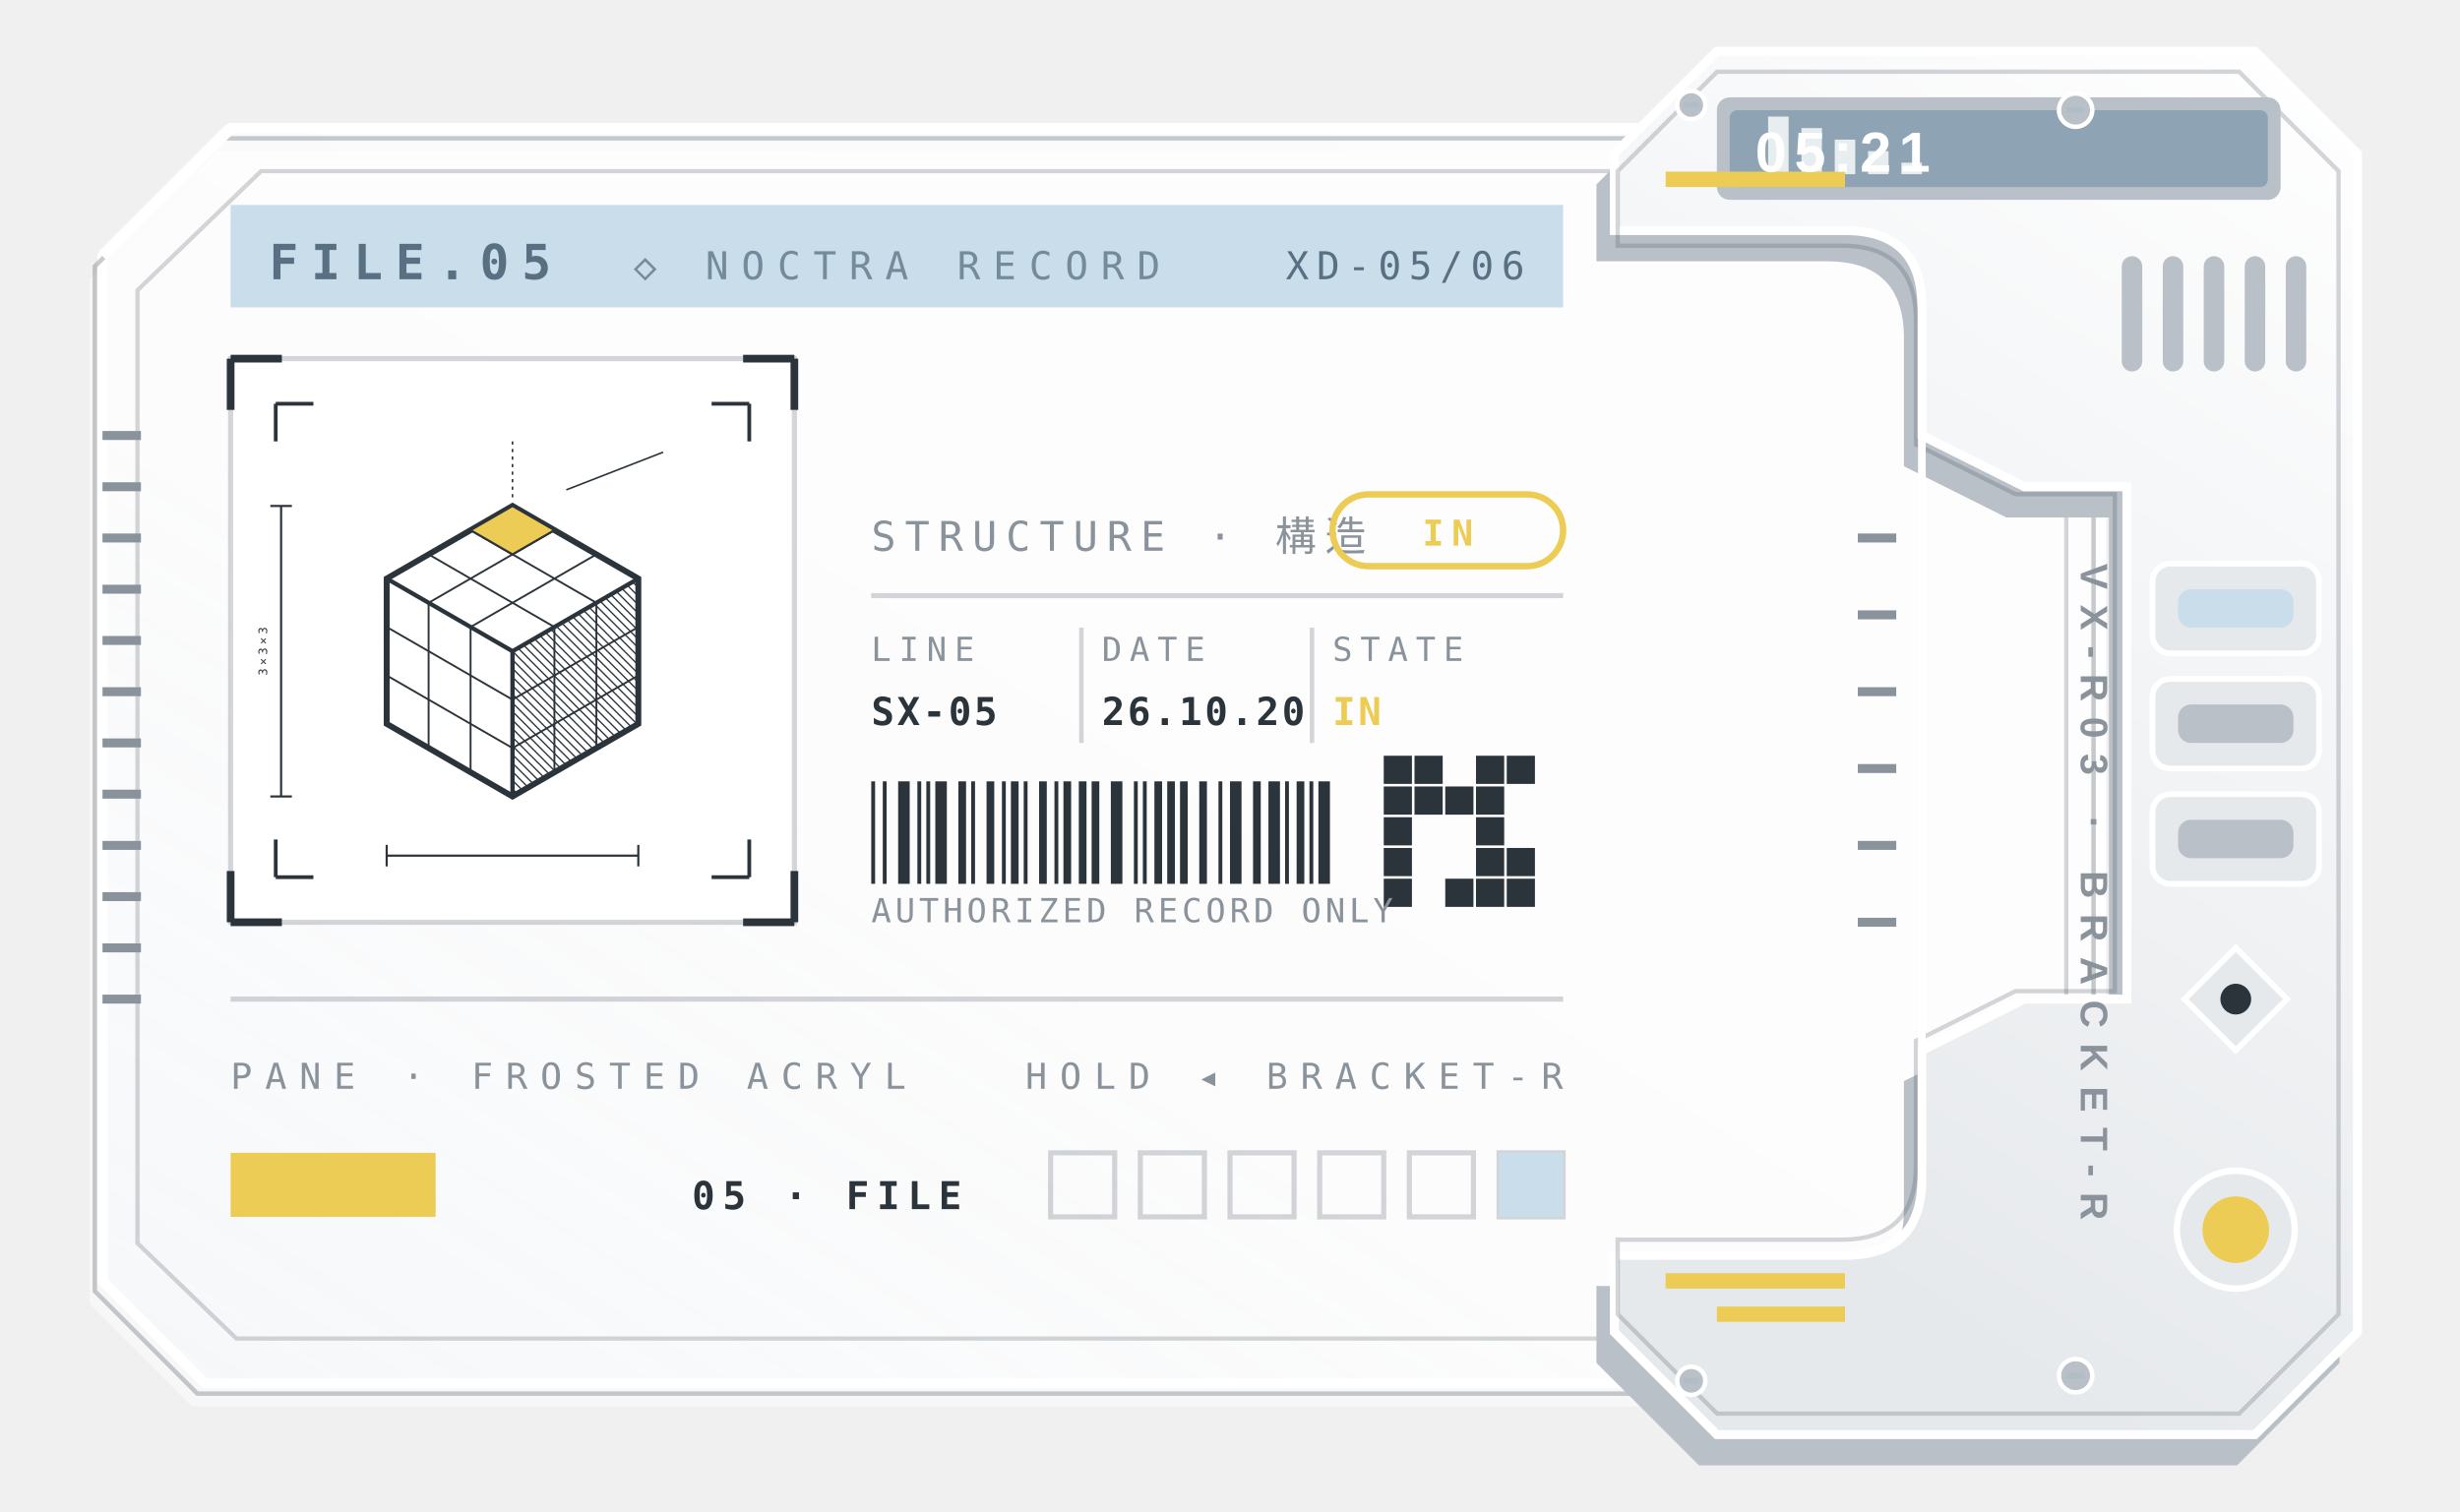
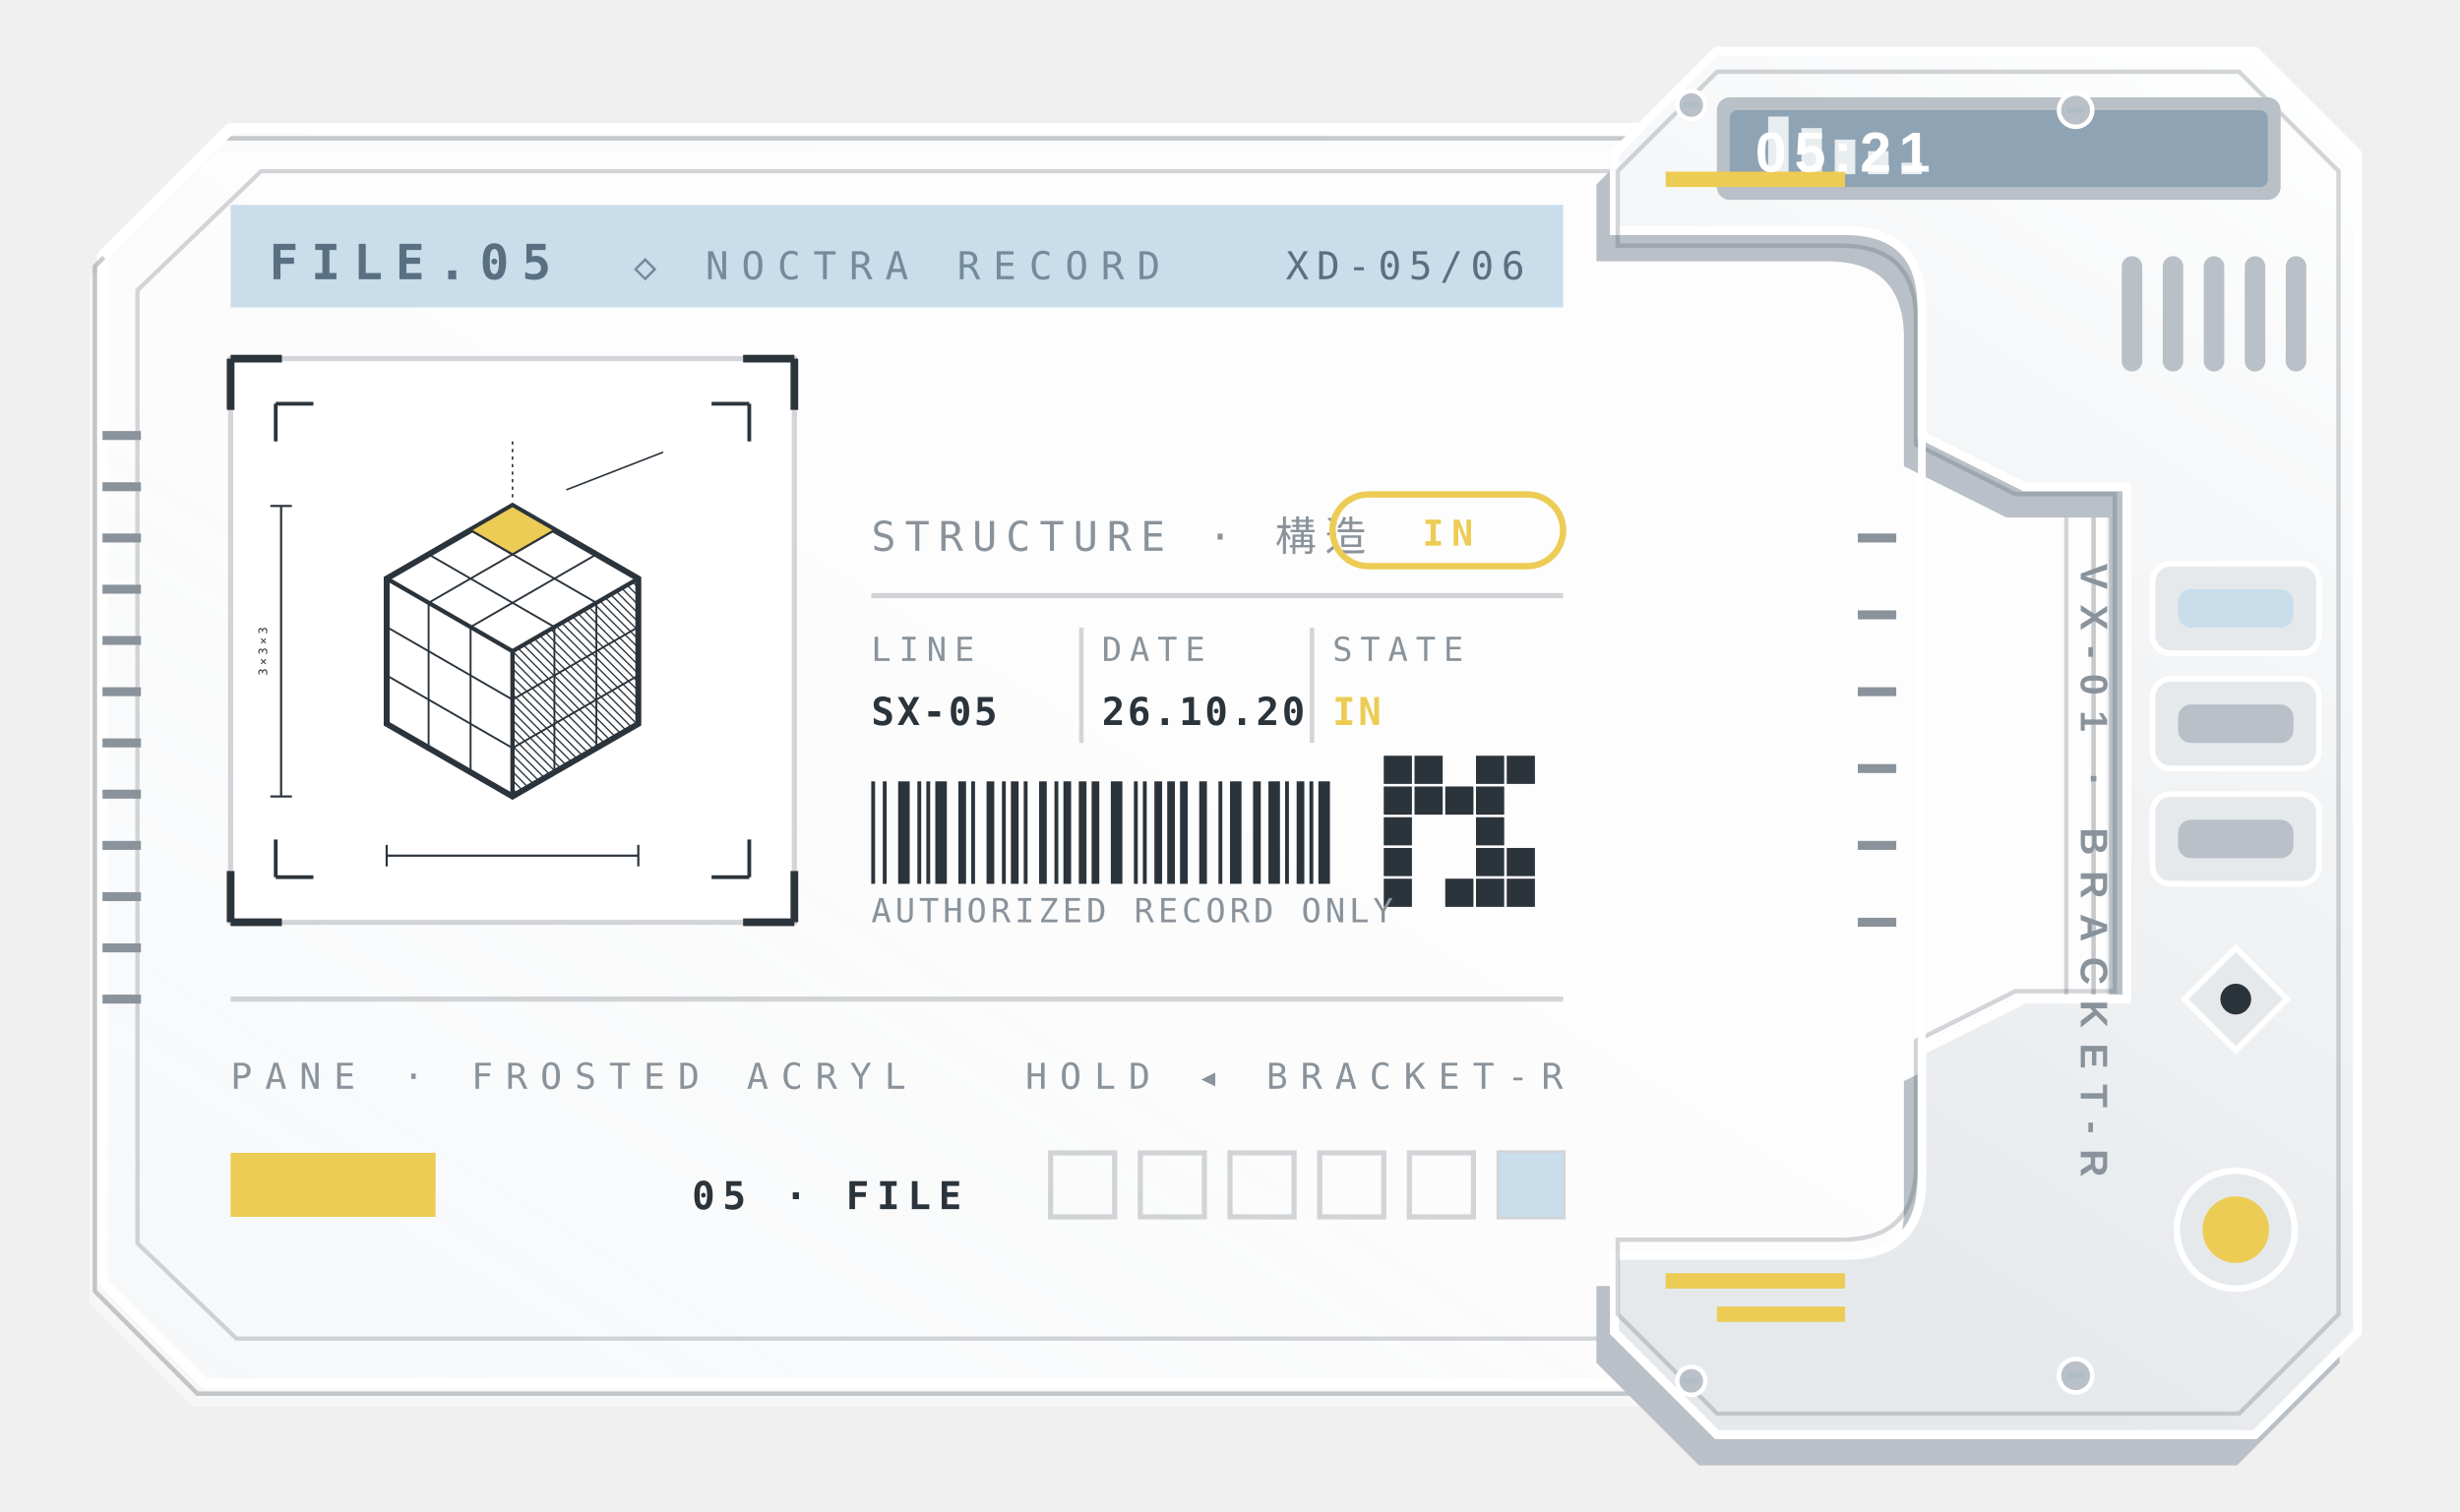
<svg xmlns="http://www.w3.org/2000/svg" width="384" height="236" viewBox="-4 -4 192 118">
  <g transform="translate(184 0) scale(-1 1)">
    <defs>
      <linearGradient id="p5028" x1="0" y1="0" x2="1" y2="1">
        <stop offset="0" stop-color="#FFFFFF" stop-opacity=".82" />
        <stop offset=".6" stop-color="#FFFFFF" stop-opacity=".66" />
        <stop offset="1" stop-color="#F4F7FA" stop-opacity=".74" />
      </linearGradient>
    </defs>
    <path d="M24 6H170L180 16V96L172 104H24Z" fill="rgba(255,255,255,.45)" transform="translate(1 1.8)" />
    <path d="M24 6H170L180 16V96L172 104H24Z" fill="url(#p5028)" />
    <path d="M24 6H170L180 16V96L172 104H24Z" fill="none" stroke="#FFFFFF" stroke-width=".8" />
    <path d="M24 6H170L180 16V96L172 104H24Z" fill="none" stroke="rgba(60,72,84,.28)" stroke-width=".35" transform="translate(.6 .8)" />
    <path d="M24 6H170L180 16V96L172 104H24Z" fill="none" stroke="rgba(60,72,84,.22)" stroke-width=".35" transform="translate(102.0 54.0) scale(.965 .93) translate(-102.0 -54.0)" />
    <path d="M180 30h-3" stroke="#8A939B" stroke-width=".7" />
    <path d="M180 34h-3" stroke="#8A939B" stroke-width=".7" />
    <path d="M180 38h-3" stroke="#8A939B" stroke-width=".7" />
    <path d="M180 42h-3" stroke="#8A939B" stroke-width=".7" />
    <path d="M180 46h-3" stroke="#8A939B" stroke-width=".7" />
    <path d="M180 50h-3" stroke="#8A939B" stroke-width=".7" />
    <path d="M180 54h-3" stroke="#8A939B" stroke-width=".7" />
    <path d="M180 58h-3" stroke="#8A939B" stroke-width=".7" />
    <path d="M180 62h-3" stroke="#8A939B" stroke-width=".7" />
    <path d="M180 66h-3" stroke="#8A939B" stroke-width=".7" />
    <path d="M180 70h-3" stroke="#8A939B" stroke-width=".7" />
    <path d="M180 74h-3" stroke="#8A939B" stroke-width=".7" />
    <path d="M170 6L180 16" stroke="#FFFFFF" stroke-width=".9" />
    <path d="M66 74H170" stroke="rgba(60,72,84,.22)" stroke-width=".4" />
    <rect x="66" y="86" width="5" height="5" fill="none" stroke="rgba(60,72,84,.22)" stroke-width=".4" />
    <rect x="73" y="86" width="5" height="5" fill="none" stroke="rgba(60,72,84,.22)" stroke-width=".4" />
    <rect x="80" y="86" width="5" height="5" fill="none" stroke="rgba(60,72,84,.22)" stroke-width=".4" />
    <rect x="87" y="86" width="5" height="5" fill="none" stroke="rgba(60,72,84,.22)" stroke-width=".4" />
    <rect x="94" y="86" width="5" height="5" fill="none" stroke="rgba(60,72,84,.22)" stroke-width=".4" />
    <rect x="101" y="86" width="5" height="5" fill="none" stroke="rgba(60,72,84,.22)" stroke-width=".4" />
    <rect x="66" y="86" width="5" height="5" fill="#C9DDEB" />
    <rect x="154" y="86" width="16" height="5" fill="#EDCC55" />
    <defs>
      <linearGradient id="b5029" x1="0" y1="0" x2=".35" y2="1">
        <stop offset="0" stop-color="#FFFFFF" />
        <stop offset="1" stop-color="#E6E9EC" />
      </linearGradient>
    </defs>
    <path d="M4 8L12 0H54L62 8V14H44Q38 14 38 20V30L30 34H22V74H30L38 78V88Q38 94 44 94H62V100L54 108H12L4 100Z" fill="#B9C0C7" transform="translate(1.4 2.4)" />
    <path d="M4 8L12 0H54L62 8V14H44Q38 14 38 20V30L30 34H22V74H30L38 78V88Q38 94 44 94H62V100L54 108H12L4 100Z" fill="url(#b5029)" />
    <path d="M4 8L12 0H54L62 8V14H44Q38 14 38 20V30L30 34H22V74H30L38 78V88Q38 94 44 94H62V100L54 108H12L4 100Z" fill="none" stroke="#FFFFFF" stroke-width=".7" />
    <path d="M4 8L12 0H54L62 8V14H44Q38 14 38 20V30L30 34H22V74H30L38 78V88Q38 94 44 94H62V100L54 108H12L4 100Z" fill="none" stroke="rgba(60,72,84,.22)" stroke-width=".35" transform="translate(1.6 1.6) scale(.97)" />
    <rect x="10" y="3.6" width="44" height="8" rx="1" fill="#B9C0C7" />
    <rect x="11" y="4.6" width="42" height="6" rx=".6" fill="#8EA3B3" />
    <rect x="38.0" y="8.7" width="1.6" height="0.9" fill="#FFFFFF" opacity=".8" />
    <rect x="40.6" y="7.8" width="1.6" height="1.8" fill="#FFFFFF" opacity=".8" />
    <rect x="43.2" y="6.9" width="1.6" height="2.7" fill="#FFFFFF" opacity=".8" />
    <rect x="45.8" y="6.0" width="1.6" height="3.6" fill="#FFFFFF" opacity=".8" />
    <rect x="48.4" y="5.1" width="1.6" height="4.5" fill="#FFFFFF" opacity=".8" />
    <rect x="8.0" y="16" width="1.6" height="9" rx=".8" fill="#B9C0C7" />
    <rect x="11.2" y="16" width="1.6" height="9" rx=".8" fill="#B9C0C7" />
    <rect x="14.4" y="16" width="1.6" height="9" rx=".8" fill="#B9C0C7" />
    <rect x="17.6" y="16" width="1.6" height="9" rx=".8" fill="#B9C0C7" />
    <rect x="20.8" y="16" width="1.6" height="9" rx=".8" fill="#B9C0C7" />
    <rect x="7" y="40" width="13" height="7" rx="1.4" fill="#E6E9EC" stroke="#FFFFFF" stroke-width=".45" />
    <rect x="9" y="42" width="9" height="3" rx="1" fill="#C9DDEB" />
    <rect x="7" y="49" width="13" height="7" rx="1.4" fill="#E6E9EC" stroke="#FFFFFF" stroke-width=".45" />
    <rect x="9" y="51" width="9" height="3" rx="1" fill="#B9C0C7" />
    <rect x="7" y="58" width="13" height="7" rx="1.4" fill="#E6E9EC" stroke="#FFFFFF" stroke-width=".45" />
    <rect x="9" y="60" width="9" height="3" rx="1" fill="#B9C0C7" />
    <path d="M13.5 70l4 4l-4 4l-4 -4Z" fill="#E6E9EC" stroke="#FFFFFF" stroke-width=".45" />
    <circle cx="13.5" cy="74" r="1.2" fill="#2B333B" />
    <path d="M44 96H58" stroke="#EDCC55" stroke-width="1.2" />
    <path d="M44 98.6H54" stroke="#EDCC55" stroke-width="1.2" />
    <path d="M44 10H58" stroke="#EDCC55" stroke-width="1.2" />
    <circle cx="13.5" cy="92" r="4.6" fill="#E6E9EC" stroke="#FFFFFF" stroke-width=".5" />
    <circle cx="13.5" cy="92" r="2.6" fill="#EDCC55">
      <animate attributeName="opacity" values="1;.35;1" dur="1.8s" repeatCount="indefinite" />
    </circle>
    <circle cx="26" cy="4.6" r="1.3" fill="#B9C0C7" stroke="#FFFFFF" stroke-width=".35" />
    <path d="M25.285 4.6H26.715" stroke="#B0BDC7" stroke-width=".45" />
    <circle cx="26" cy="103.4" r="1.3" fill="#B9C0C7" stroke="#FFFFFF" stroke-width=".35" />
    <path d="M25.285 103.4H26.715" stroke="#B0BDC7" stroke-width=".45" />
    <circle cx="56" cy="4.2" r="1.1" fill="#B9C0C7" stroke="#FFFFFF" stroke-width=".35" />
    <path d="M55.395 4.2H56.605" stroke="#B0BDC7" stroke-width=".45" />
    <circle cx="56" cy="103.8" r="1.1" fill="#B9C0C7" stroke="#FFFFFF" stroke-width=".35" />
    <path d="M55.395 103.8H56.605" stroke="#B0BDC7" stroke-width=".45" />
    <path d="M38 20V88" stroke="#FFFFFF" stroke-width=".6" />
    <path d="M40 38h3" stroke="#8A939B" stroke-width=".7" />
    <path d="M40 44h3" stroke="#8A939B" stroke-width=".7" />
    <path d="M40 50h3" stroke="#8A939B" stroke-width=".7" />
    <path d="M40 56h3" stroke="#8A939B" stroke-width=".7" />
    <path d="M40 62h3" stroke="#8A939B" stroke-width=".7" />
    <path d="M40 68h3" stroke="#8A939B" stroke-width=".7" />
  </g>
  <rect x="14" y="12" width="104" height="8" fill="#C9DDEB" />
  <text x="17" y="17.8" font-family="IBM Plex Mono, Menlo, monospace" font-weight="600" font-size="3.8" letter-spacing="1" text-anchor="start" fill="#587082">FILE.05</text>
  <text x="66.0" y="17.8" font-family="IBM Plex Mono, Menlo, monospace" font-weight="500" font-size="3" letter-spacing="1" text-anchor="middle" fill="#587082" opacity=".75">◇ NOCTRA RECORD</text>
  <text x="115" y="17.8" font-family="IBM Plex Mono, Menlo, monospace" font-weight="500" font-size="3" letter-spacing="0.6" text-anchor="end" fill="#587082">XD-05/06</text>
  <rect x="14" y="24" width="44" height="44" fill="#FFFFFF" stroke="rgba(60,72,84,.22)" stroke-width=".4" />
  <g transform="translate(15 25) scale(0.420)">
    <path d="M50.00 25.00L73.38 38.50L73.38 65.50L50.00 79.00L26.62 65.50L26.62 38.50Z" fill="none" stroke="#2B333B" stroke-width="1.1" stroke-linejoin="miter" stroke-dasharray="170">
      <animate attributeName="stroke-dashoffset" values="170;170;0;0" keyTimes="0;0;0.25;1" dur="4s" calcMode="spline" keySplines="0 0 1 1;.6 0 .2 1;0 0 1 1" repeatCount="indefinite" />
    </path>
    <path d="M26.62 38.50L50 52L73.38 38.50M50 52V79" fill="none" stroke="#2B333B" stroke-width="0.8" stroke-dasharray="90">
      <animate attributeName="stroke-dashoffset" values="90;90;0;0" keyTimes="0;0.1;0.3;1" dur="4s" calcMode="spline" keySplines="0 0 1 1;.6 0 .2 1;0 0 1 1" repeatCount="indefinite" />
    </path>
    <g>
      <animate attributeName="opacity" values="0;0;1;.3;1;1" keyTimes="0;.25;.27;.29;.31;1" dur="4s" repeatCount="indefinite" />
      <path d="M42.21 29.50L65.59 43.00" fill="none" stroke="#2B333B" stroke-width="0.35" />
      <path d="M57.79 29.50L34.41 43.00" fill="none" stroke="#2B333B" stroke-width="0.35" />
      <path d="M57.79 47.50L57.79 74.50" fill="none" stroke="#2B333B" stroke-width="0.35" />
      <path d="M50.00 61.00L73.38 47.50" fill="none" stroke="#2B333B" stroke-width="0.35" />
      <path d="M34.41 43.00L34.41 70.00" fill="none" stroke="#2B333B" stroke-width="0.35" />
      <path d="M26.62 47.50L50.00 61.00" fill="none" stroke="#2B333B" stroke-width="0.35" />
      <path d="M34.41 34.00L57.79 47.50" fill="none" stroke="#2B333B" stroke-width="0.35" />
      <path d="M65.59 34.00L42.21 47.50" fill="none" stroke="#2B333B" stroke-width="0.35" />
      <path d="M65.59 43.00L65.59 70.00" fill="none" stroke="#2B333B" stroke-width="0.35" />
      <path d="M50.00 70.00L73.38 56.50" fill="none" stroke="#2B333B" stroke-width="0.35" />
      <path d="M42.21 47.50L42.21 74.50" fill="none" stroke="#2B333B" stroke-width="0.35" />
      <path d="M26.62 56.50L50.00 70.00" fill="none" stroke="#2B333B" stroke-width="0.35" />
    </g>
-     <clipPath id="h22">
+     <clipPath id="h10">
      <path d="M50.00 52.00L73.38 38.50L73.38 65.50L50.00 79.00Z" />
    </clipPath>
-     <g clip-path="url(#h22)">
+     <g clip-path="url(#h10)">
      <path d="M-60.00 -10L60.00 110M-58.40 -10L61.60 110M-56.80 -10L63.20 110M-55.20 -10L64.80 110M-53.60 -10L66.40 110M-52.00 -10L68.00 110M-50.40 -10L69.60 110M-48.80 -10L71.20 110M-47.20 -10L72.80 110M-45.60 -10L74.40 110M-44.00 -10L76.00 110M-42.40 -10L77.60 110M-40.80 -10L79.20 110M-39.20 -10L80.80 110M-37.60 -10L82.40 110M-36.00 -10L84.00 110M-34.40 -10L85.60 110M-32.80 -10L87.20 110M-31.20 -10L88.80 110M-29.60 -10L90.40 110M-28.00 -10L92.00 110M-26.40 -10L93.60 110M-24.80 -10L95.20 110M-23.20 -10L96.80 110M-21.60 -10L98.40 110M-20.00 -10L100.00 110M-18.40 -10L101.60 110M-16.80 -10L103.20 110M-15.20 -10L104.80 110M-13.60 -10L106.40 110M-12.00 -10L108.00 110M-10.40 -10L109.60 110M-8.80 -10L111.20 110M-7.20 -10L112.80 110M-5.60 -10L114.40 110M-4.00 -10L116.00 110M-2.40 -10L117.60 110M-0.80 -10L119.20 110M0.80 -10L120.80 110M2.40 -10L122.40 110M4.00 -10L124.00 110M5.60 -10L125.60 110M7.20 -10L127.20 110M8.80 -10L128.80 110M10.40 -10L130.40 110M12.00 -10L132.00 110M13.60 -10L133.60 110M15.20 -10L135.20 110M16.80 -10L136.80 110M18.40 -10L138.40 110M20.00 -10L140.00 110M21.60 -10L141.60 110M23.20 -10L143.20 110M24.80 -10L144.80 110M26.40 -10L146.40 110M28.00 -10L148.00 110M29.60 -10L149.60 110M31.20 -10L151.20 110M32.80 -10L152.80 110M34.40 -10L154.40 110M36.00 -10L156.00 110M37.60 -10L157.60 110M39.20 -10L159.20 110M40.80 -10L160.80 110M42.40 -10L162.40 110M44.00 -10L164.00 110M45.60 -10L165.60 110M47.20 -10L167.20 110M48.80 -10L168.80 110M50.40 -10L170.40 110M52.00 -10L172.00 110M53.60 -10L173.60 110M55.20 -10L175.20 110M56.80 -10L176.80 110M58.40 -10L178.40 110M60.00 -10L180.00 110M61.60 -10L181.60 110M63.20 -10L183.20 110M64.80 -10L184.80 110M66.40 -10L186.40 110M68.00 -10L188.00 110M69.60 -10L189.60 110M71.20 -10L191.20 110M72.80 -10L192.80 110M74.40 -10L194.40 110M76.00 -10L196.00 110M77.60 -10L197.60 110M79.20 -10L199.20 110M80.80 -10L200.80 110M82.40 -10L202.40 110M84.00 -10L204.00 110M85.60 -10L205.60 110M87.20 -10L207.20 110M88.80 -10L208.80 110M90.40 -10L210.40 110M92.00 -10L212.00 110M93.60 -10L213.60 110M95.20 -10L215.20 110M96.80 -10L216.80 110M98.40 -10L218.40 110M100.00 -10L220.00 110M101.60 -10L221.60 110M103.20 -10L223.20 110M104.80 -10L224.80 110M106.40 -10L226.40 110M108.00 -10L228.00 110M109.60 -10L229.60 110M111.20 -10L231.20 110M112.80 -10L232.80 110M114.40 -10L234.40 110M116.00 -10L236.00 110M117.60 -10L237.60 110M119.20 -10L239.20 110M120.80 -10L240.80 110M122.40 -10L242.40 110M124.00 -10L244.00 110M125.60 -10L245.60 110M127.20 -10L247.20 110M128.80 -10L248.80 110M130.40 -10L250.40 110M132.00 -10L252.00 110M133.60 -10L253.60 110M135.20 -10L255.20 110M136.80 -10L256.80 110M138.40 -10L258.40 110" fill="none" stroke="#2B333B" stroke-width="0.25">
        <animateTransform attributeName="transform" type="translate" values="0 0;1.60 0" dur="1.4s" repeatCount="indefinite" />
      </path>
    </g>
    <path d="M50.00 25.00L57.79 29.50L50.00 34.00L42.21 29.50Z" fill="#FFFFFF" />
    <path d="M50.00 25.00L57.79 29.50L50.00 34.00L42.21 29.50Z" fill="none" stroke="#2B333B" stroke-width="0.3" stroke-linejoin="miter" stroke-dasharray="0.6 0.8" />
    <g>
      <animateTransform attributeName="transform" type="translate" values="0 0;0 0;0 -11;0 -9;0 -9;0 0" keyTimes="0;.35;.45;.5;.85;1" dur="4s" calcMode="spline" keySplines="0 0 1 1;.2 .8 .2 1;.5 0 .5 1;0 0 1 1;.6 0 .4 1" repeatCount="indefinite" />
      <path d="M50.00 25.00L57.79 29.50L50.00 34.00L42.21 29.50Z" fill="#EDCC55" />
      <path d="M50.00 25.00L57.79 29.50L50.00 34.00L42.21 29.50Z" fill="none" stroke="#2B333B" stroke-width="0.4" stroke-linejoin="miter" />
    </g>
    <path d="M50 13V24" fill="none" stroke="#2B333B" stroke-width="0.3" stroke-dasharray="0.6 0.8" />
    <g transform="translate(50 50)">
      <g>
        <animateTransform attributeName="transform" type="scale" values="1.2;1.2;.96;1;1" keyTimes="0;.28;.38;.44;1" dur="4s" repeatCount="indefinite" />
        <animate attributeName="opacity" values="0;0;1;.2;1;1;0" keyTimes="0;.28;.32;.35;.38;.92;1" dur="4s" repeatCount="indefinite" />
        <g transform="translate(-50 -50)">
          <path d="M6 6h7M6 6v7M94 6h-7M94 6v7M6 94h7M6 94v-7M94 94h-7M94 94v-7" fill="none" stroke="#2B333B" stroke-width="0.7" />
        </g>
      </g>
    </g>
    <path d="M7 79V25M5 79H9M5 25H9" fill="none" stroke="#2B333B" stroke-width="0.4" stroke-dasharray="70">
      <animate attributeName="stroke-dashoffset" values="70;70;0;0" keyTimes="0;0.2;0.4;1" dur="4s" calcMode="spline" keySplines="0 0 1 1;.6 0 .2 1;0 0 1 1" repeatCount="indefinite" />
    </path>
    <text x="4.4" y="52" text-anchor="middle" font-family="IBM Plex Mono, Menlo, monospace" font-weight="500" font-size="2.2" letter-spacing="0.6" fill="#2B333B" transform="rotate(-90 4.4 52)" stroke="#FFFFFF" stroke-width="1.4" paint-order="stroke" stroke-linejoin="round">3×3×3</text>
    <path d="M26.62 90H73.38M26.62 88V92M73.38 88V92" fill="none" stroke="#2B333B" stroke-width="0.4" stroke-dasharray="60">
      <animate attributeName="stroke-dashoffset" values="60;60;0;0" keyTimes="0;0.2;0.4;1" dur="4s" calcMode="spline" keySplines="0 0 1 1;.6 0 .2 1;0 0 1 1" repeatCount="indefinite" />
    </path>
    <text x="50" y="95.6" text-anchor="middle" font-family="IBM Plex Mono, Menlo, monospace" font-weight="500" font-size="2.3" letter-spacing="0.6" fill="#2B333B" opacity="0" stroke="#FFFFFF" stroke-width="1.4" paint-order="stroke" stroke-linejoin="round">STRUCT-05 · 8/9<animate attributeName="opacity" values="0;0;1;1;0;0" keyTimes="0.000;0.000;0.001;0.250;0.251;1.000" dur="4s" repeatCount="indefinite" />
    </text>
    <text x="50" y="95.6" text-anchor="middle" font-family="IBM Plex Mono, Menlo, monospace" font-weight="500" font-size="2.3" letter-spacing="0.6" fill="#2B333B" opacity="0" stroke="#FFFFFF" stroke-width="1.4" paint-order="stroke" stroke-linejoin="round">STRUCT-05 · 9/9<animate attributeName="opacity" values="0;0;1;1;0;0" keyTimes="0.000;0.250;0.251;0.500;0.501;1.000" dur="4s" repeatCount="indefinite" />
    </text>
    <text x="50" y="95.6" text-anchor="middle" font-family="IBM Plex Mono, Menlo, monospace" font-weight="500" font-size="2.3" letter-spacing="0.6" fill="#2B333B" opacity="0" stroke="#FFFFFF" stroke-width="1.4" paint-order="stroke" stroke-linejoin="round">STRUCT-05 · 7/9<animate attributeName="opacity" values="0;0;1;1;0;0" keyTimes="0.000;0.500;0.501;0.750;0.751;1.000" dur="4s" repeatCount="indefinite" />
    </text>
    <text x="50" y="95.6" text-anchor="middle" font-family="IBM Plex Mono, Menlo, monospace" font-weight="500" font-size="2.3" letter-spacing="0.6" fill="#2B333B" opacity="0" stroke="#FFFFFF" stroke-width="1.4" paint-order="stroke" stroke-linejoin="round">STRUCT-05 · 8/9<animate attributeName="opacity" values="0;0;1;1;0;0" keyTimes="0.000;0.750;0.751;1.000;1.000;1.000" dur="4s" repeatCount="indefinite" />
    </text>
    <text x="80" y="14" text-anchor="start" font-family="IBM Plex Mono, Menlo, monospace" font-weight="500" font-size="2.2" letter-spacing="0.6" fill="#2B333B" opacity="0" stroke="#FFFFFF" stroke-width="1.4" paint-order="stroke" stroke-linejoin="round">Δ +10<animate attributeName="opacity" values="0;0;1;1;0;0" keyTimes="0.000;0.000;0.001;0.250;0.251;1.000" dur="4s" repeatCount="indefinite" />
    </text>
    <text x="80" y="14" text-anchor="start" font-family="IBM Plex Mono, Menlo, monospace" font-weight="500" font-size="2.2" letter-spacing="0.6" fill="#2B333B" opacity="0" stroke="#FFFFFF" stroke-width="1.4" paint-order="stroke" stroke-linejoin="round">Δ +11<animate attributeName="opacity" values="0;0;1;1;0;0" keyTimes="0.000;0.250;0.251;0.500;0.501;1.000" dur="4s" repeatCount="indefinite" />
    </text>
    <text x="80" y="14" text-anchor="start" font-family="IBM Plex Mono, Menlo, monospace" font-weight="500" font-size="2.2" letter-spacing="0.6" fill="#2B333B" opacity="0" stroke="#FFFFFF" stroke-width="1.4" paint-order="stroke" stroke-linejoin="round">Δ +09<animate attributeName="opacity" values="0;0;1;1;0;0" keyTimes="0.000;0.500;0.501;0.750;0.751;1.000" dur="4s" repeatCount="indefinite" />
    </text>
    <text x="80" y="14" text-anchor="start" font-family="IBM Plex Mono, Menlo, monospace" font-weight="500" font-size="2.2" letter-spacing="0.6" fill="#2B333B" opacity="0" stroke="#FFFFFF" stroke-width="1.4" paint-order="stroke" stroke-linejoin="round">Δ +10<animate attributeName="opacity" values="0;0;1;1;0;0" keyTimes="0.000;0.750;0.751;1.000;1.000;1.000" dur="4s" repeatCount="indefinite" />
    </text>
    <path d="M60 22L78 15" fill="none" stroke="#2B333B" stroke-width="0.3" />
  </g>
  <path d="M14 24h4M14 24v4M58 24h-4M58 24v4M14 68h4M14 68v-4M58 68h-4M58 68v-4" stroke="#2B333B" stroke-width=".6" fill="none" />
  <text x="64" y="33" font-family="Archivo, Arial, sans-serif" font-weight="800" font-size="10.5" letter-spacing="0" text-anchor="start" fill="#2B333B" />
  <text x="64" y="39" font-family="IBM Plex Mono, Menlo, monospace" font-weight="500" font-size="3.2" letter-spacing="0.7" text-anchor="start" fill="#8A939B">STRUCTURE · 構造</text>
  <rect x="100" y="34.6" width="18" height="5.6" rx="2.8" fill="none" stroke="#EDCC55" stroke-width=".5" />
  <text x="109" y="38.6" font-family="IBM Plex Mono, Menlo, monospace" font-weight="700" font-size="2.8" letter-spacing="0.6" text-anchor="middle" fill="#EDCC55">IN</text>
  <path d="M64 42.5H118" stroke="rgba(60,72,84,.22)" stroke-width=".4" />
  <text x="64.0" y="47.6" font-family="IBM Plex Mono, Menlo, monospace" font-weight="500" font-size="2.6" letter-spacing="0.6" text-anchor="start" fill="#8A939B">LINE</text>
  <text x="64.0" y="52.6" font-family="IBM Plex Mono, Menlo, monospace" font-weight="600" font-size="3" letter-spacing="0.2" text-anchor="start" fill="#2B333B">SX-05</text>
  <text x="82.0" y="47.6" font-family="IBM Plex Mono, Menlo, monospace" font-weight="500" font-size="2.6" letter-spacing="0.6" text-anchor="start" fill="#8A939B">DATE</text>
  <text x="82.0" y="52.6" font-family="IBM Plex Mono, Menlo, monospace" font-weight="600" font-size="3" letter-spacing="0.2" text-anchor="start" fill="#2B333B">26.10.20</text>
  <path d="M80.4 45V54" stroke="rgba(60,72,84,.22)" stroke-width=".35" />
  <text x="100.0" y="47.6" font-family="IBM Plex Mono, Menlo, monospace" font-weight="500" font-size="2.6" letter-spacing="0.6" text-anchor="start" fill="#8A939B">STATE</text>
  <text x="100.0" y="52.6" font-family="IBM Plex Mono, Menlo, monospace" font-weight="600" font-size="3" letter-spacing="0.2" text-anchor="start" fill="#EDCC55">IN</text>
  <path d="M98.4 45V54" stroke="rgba(60,72,84,.22)" stroke-width=".35" />
  <rect x="64.00" y="57" width="0.3" height="8" fill="#2B333B" />
  <rect x="64.90" y="57" width="0.3" height="8" fill="#2B333B" />
  <rect x="66.10" y="57" width="0.9" height="8" fill="#2B333B" />
  <rect x="67.60" y="57" width="0.3" height="8" fill="#2B333B" />
  <rect x="68.30" y="57" width="0.3" height="8" fill="#2B333B" />
  <rect x="69.00" y="57" width="0.9" height="8" fill="#2B333B" />
  <rect x="70.80" y="57" width="0.6" height="8" fill="#2B333B" />
  <rect x="71.80" y="57" width="0.3" height="8" fill="#2B333B" />
  <rect x="73.00" y="57" width="0.6" height="8" fill="#2B333B" />
  <rect x="74.20" y="57" width="0.3" height="8" fill="#2B333B" />
  <rect x="74.90" y="57" width="0.6" height="8" fill="#2B333B" />
  <rect x="75.90" y="57" width="0.3" height="8" fill="#2B333B" />
  <rect x="77.10" y="57" width="0.6" height="8" fill="#2B333B" />
  <rect x="78.30" y="57" width="0.3" height="8" fill="#2B333B" />
  <rect x="79.00" y="57" width="0.6" height="8" fill="#2B333B" />
  <rect x="80.20" y="57" width="0.6" height="8" fill="#2B333B" />
  <rect x="81.20" y="57" width="0.6" height="8" fill="#2B333B" />
  <rect x="82.70" y="57" width="0.9" height="8" fill="#2B333B" />
  <rect x="84.50" y="57" width="0.3" height="8" fill="#2B333B" />
  <rect x="85.20" y="57" width="0.3" height="8" fill="#2B333B" />
  <rect x="86.10" y="57" width="0.6" height="8" fill="#2B333B" />
  <rect x="87.10" y="57" width="0.6" height="8" fill="#2B333B" />
  <rect x="88.10" y="57" width="0.6" height="8" fill="#2B333B" />
  <rect x="89.60" y="57" width="0.6" height="8" fill="#2B333B" />
  <rect x="91.10" y="57" width="0.3" height="8" fill="#2B333B" />
  <rect x="92.00" y="57" width="0.9" height="8" fill="#2B333B" />
  <rect x="93.80" y="57" width="0.6" height="8" fill="#2B333B" />
  <rect x="95.00" y="57" width="0.9" height="8" fill="#2B333B" />
  <rect x="96.30" y="57" width="0.3" height="8" fill="#2B333B" />
  <rect x="97.20" y="57" width="0.6" height="8" fill="#2B333B" />
  <rect x="98.20" y="57" width="0.3" height="8" fill="#2B333B" />
  <rect x="98.90" y="57" width="0.9" height="8" fill="#2B333B" />
  <g transform="translate(104 55)">
    <rect x="0.0" y="0.0" width="2.2" height="2.2" fill="#2B333B" />
    <rect x="2.4" y="0.0" width="2.2" height="2.2" fill="#2B333B" />
    <rect x="7.2" y="0.0" width="2.2" height="2.2" fill="#2B333B" />
    <rect x="9.6" y="0.0" width="2.2" height="2.2" fill="#2B333B" />
    <rect x="0.0" y="2.4" width="2.2" height="2.2" fill="#2B333B" />
    <rect x="2.4" y="2.4" width="2.2" height="2.2" fill="#2B333B" />
    <rect x="4.8" y="2.4" width="2.2" height="2.2" fill="#2B333B" />
    <rect x="7.2" y="2.4" width="2.2" height="2.2" fill="#2B333B" />
    <rect x="0.0" y="4.8" width="2.2" height="2.2" fill="#2B333B" />
    <rect x="7.2" y="4.8" width="2.2" height="2.2" fill="#2B333B" />
    <rect x="0.0" y="7.2" width="2.2" height="2.2" fill="#2B333B" />
    <rect x="7.2" y="7.2" width="2.2" height="2.2" fill="#2B333B" />
    <rect x="9.6" y="7.2" width="2.2" height="2.2" fill="#2B333B" />
    <rect x="0.0" y="9.6" width="2.2" height="2.2" fill="#2B333B" />
    <rect x="4.8" y="9.6" width="2.2" height="2.2" fill="#2B333B" />
    <rect x="7.2" y="9.6" width="2.2" height="2.2" fill="#2B333B" />
    <rect x="9.6" y="9.6" width="2.2" height="2.2" fill="#2B333B" />
  </g>
  <text x="64" y="68" font-family="IBM Plex Mono, Menlo, monospace" font-weight="500" font-size="2.6" letter-spacing="0.3" text-anchor="start" fill="#8A939B">AUTHORIZED RECORD ONLY</text>
  <text x="14" y="81" font-family="IBM Plex Mono, Menlo, monospace" font-weight="500" font-size="2.8" letter-spacing="1" text-anchor="start" fill="#8A939B">PANE · FROSTED ACRYL</text>
  <text x="118" y="81" font-family="IBM Plex Mono, Menlo, monospace" font-weight="500" font-size="2.8" letter-spacing="1" text-anchor="end" fill="#8A939B">HOLD ◂ BRACKET-R</text>
  <text x="50" y="90.4" font-family="IBM Plex Mono, Menlo, monospace" font-weight="600" font-size="3" letter-spacing="0.6" text-anchor="start" fill="#2B333B">05 · FILE</text>
  <text x="133" y="9.4" font-family="Archivo, Arial, sans-serif" font-weight="800" font-size="4.4" letter-spacing="0.6" text-anchor="start" fill="#FFFFFF">05:21</text>
-   <text x="0" y="0" font-family="Archivo, Arial, sans-serif" font-weight="700" font-size="3" letter-spacing="1.2" text-anchor="start" fill="#8A939B" transform="translate(158.4 40) rotate(90)">VX-R03 · BRACKET-R</text>
+   <text x="0" y="0" font-family="Archivo, Arial, sans-serif" font-weight="700" font-size="3" letter-spacing="1.2" text-anchor="start" fill="#8A939B" transform="translate(158.4 40) rotate(90)">VX-01 · BRACKET-R</text>
</svg>
